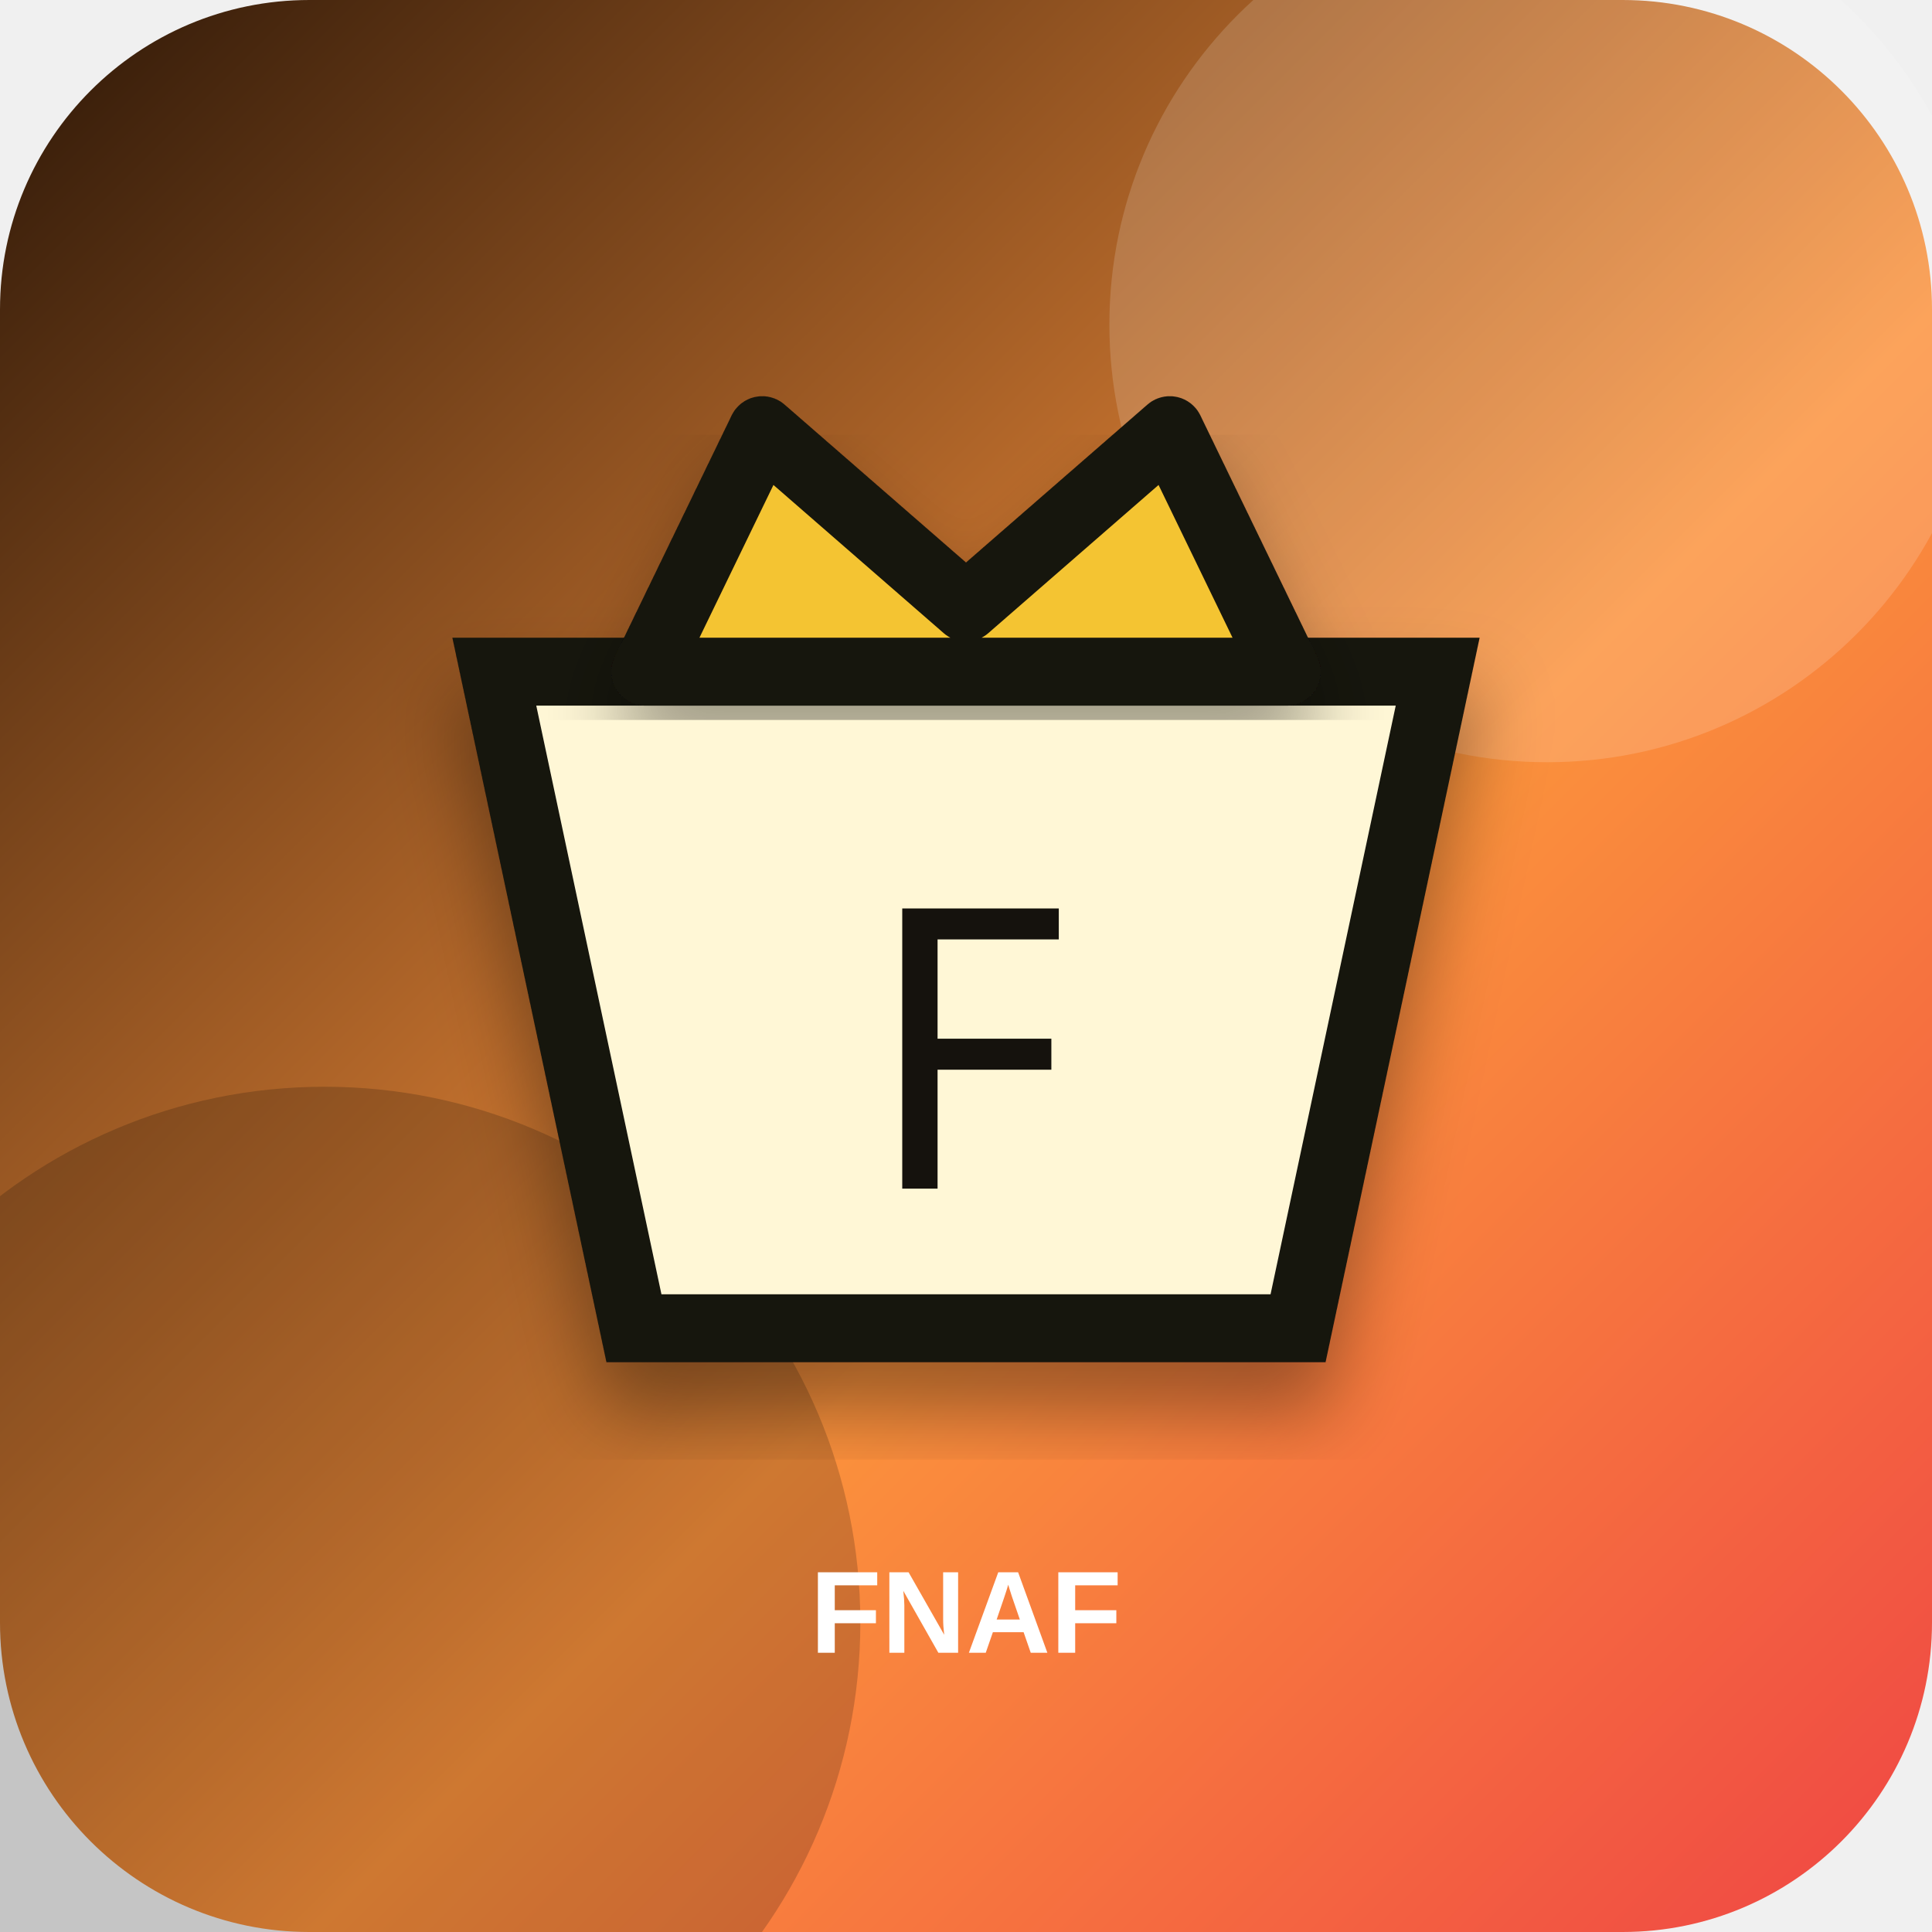
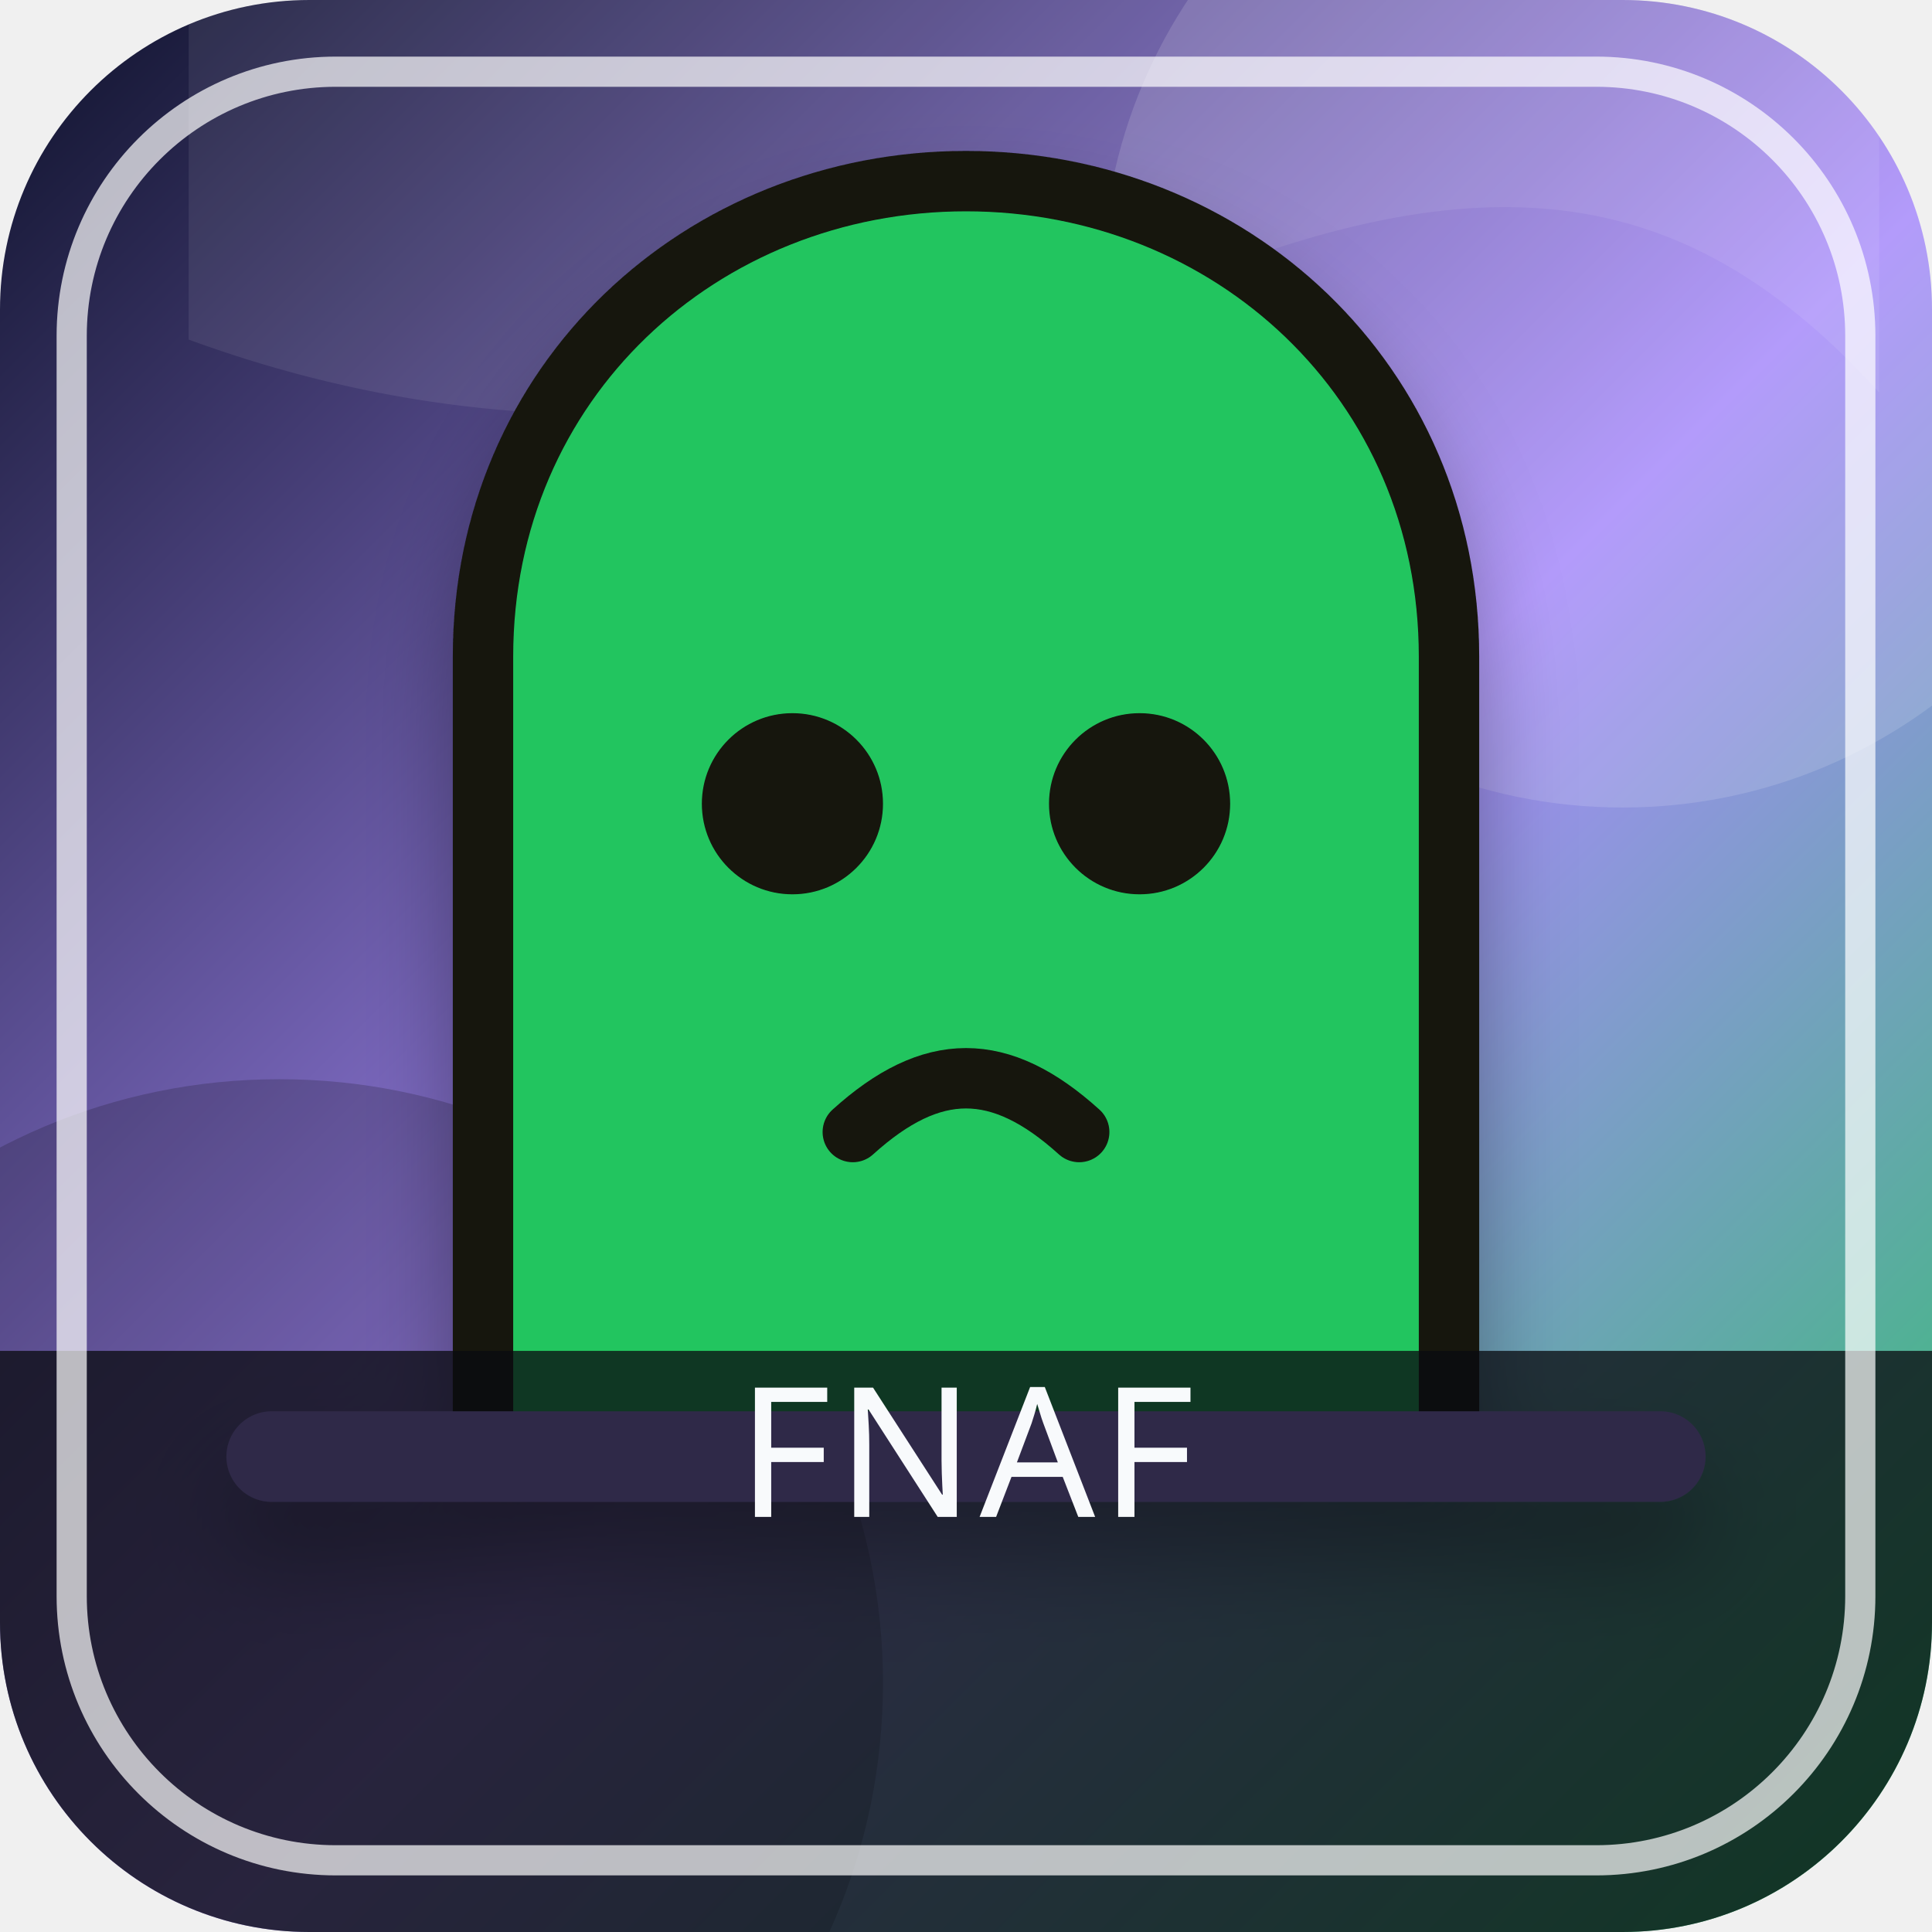
- <svg xmlns="http://www.w3.org/2000/svg" width="512" height="512" viewBox="0 0 512 512">
+ <svg xmlns="http://www.w3.org/2000/svg" width="512" height="512" viewBox="0 0 512 512" role="img" aria-label="FNAF">
  <defs>
    <linearGradient id="bg" x1="0" y1="0" x2="1" y2="1">
-       <stop offset="0" stop-color="#2b1607" />
-       <stop offset=".58" stop-color="#fb923c" />
-       <stop offset="1" stop-color="#ef4444" />
+       <stop offset="0" stop-color="#0c1028" />
+       <stop offset=".55" stop-color="#a78bfa" />
+       <stop offset="1" stop-color="#22c55e" />
    </linearGradient>
-     <filter id="shadow" x="-20%" y="-20%" width="140%" height="140%">
-       <feDropShadow dx="0" dy="14" stdDeviation="10" flood-color="#000" flood-opacity=".36" />
+     <filter id="shadow" x="-20%" y="-20%" width="140%" height="150%">
+       <feDropShadow dx="0" dy="16" stdDeviation="12" flood-color="#000" flood-opacity=".35" />
    </filter>
+     <clipPath id="round">
+       <rect width="512" height="512" rx="82" />
+     </clipPath>
  </defs>
-   <rect width="512" height="512" rx="82" fill="url(#bg)" />
-   <circle cx="410" cy="86" r="116" fill="#fff" opacity=".16" />
-   <circle cx="86" cy="430" r="142" fill="#000" opacity=".18" />
-   <path d="M131 178h250l-37 174H168z" fill="#fff7d6" stroke="#15120d" stroke-width="18" filter="url(#shadow)" />
-   <path d="M171 178l31-64 54 47 54-47 31 64z" fill="#f4c430" stroke="#15120d" stroke-width="18" stroke-linejoin="round" filter="url(#shadow)" />
-   <text x="256" y="315" text-anchor="middle" font-family="Impact, Arial Black, sans-serif" font-size="104" fill="#15120d">F</text>
-   <text x="256" y="438" text-anchor="middle" font-family="Trebuchet MS, Arial, sans-serif" font-size="31" font-weight="900" fill="#fff">FNAF</text>
+   <g clip-path="url(#round)">
+     <rect width="512" height="512" fill="url(#bg)" />
+     <circle cx="430" cy="76" r="138" fill="#fff" opacity=".14" />
+     <circle cx="74" cy="446" r="160" fill="#000" opacity=".18" />
+     <path d="M50 90c82 30 167 26 256-12s142-29 192 26v-154H50z" fill="#fff" opacity=".08" />
+     <g filter="url(#shadow)" transform="translate(0 -16)">
+       <path d="M128 400V190c0-73 58-126 128-126s128 53 128 126v210z" fill="#22c55e" stroke="#15120d" stroke-width="16" stroke-linecap="round" stroke-linejoin="round" />
+       <circle cx="210" cy="229" r="24" fill="#15120d" />
+       <circle cx="302" cy="229" r="24" fill="#15120d" />
+       <path d="M226 316c21-19 39-19 60 0" fill="none" stroke="#15120d" stroke-width="16" stroke-linecap="round" stroke-linejoin="round" />
+       <path d="M72 402h368" stroke="#a78bfa" stroke-width="24" stroke-linecap="round" />
+     </g>
+     <rect x="0" y="358" width="512" height="154" fill="#090b10" opacity=".76" />
+     <text x="256" y="402" text-anchor="middle" font-family="Impact, 'Arial Black', sans-serif" font-size="48" letter-spacing="1.4" fill="#f8fafc">FNAF</text>
+     <rect x="19" y="19" width="474" height="474" rx="70" fill="none" stroke="#fff" stroke-width="8" opacity=".7" />
+   </g>
</svg>
